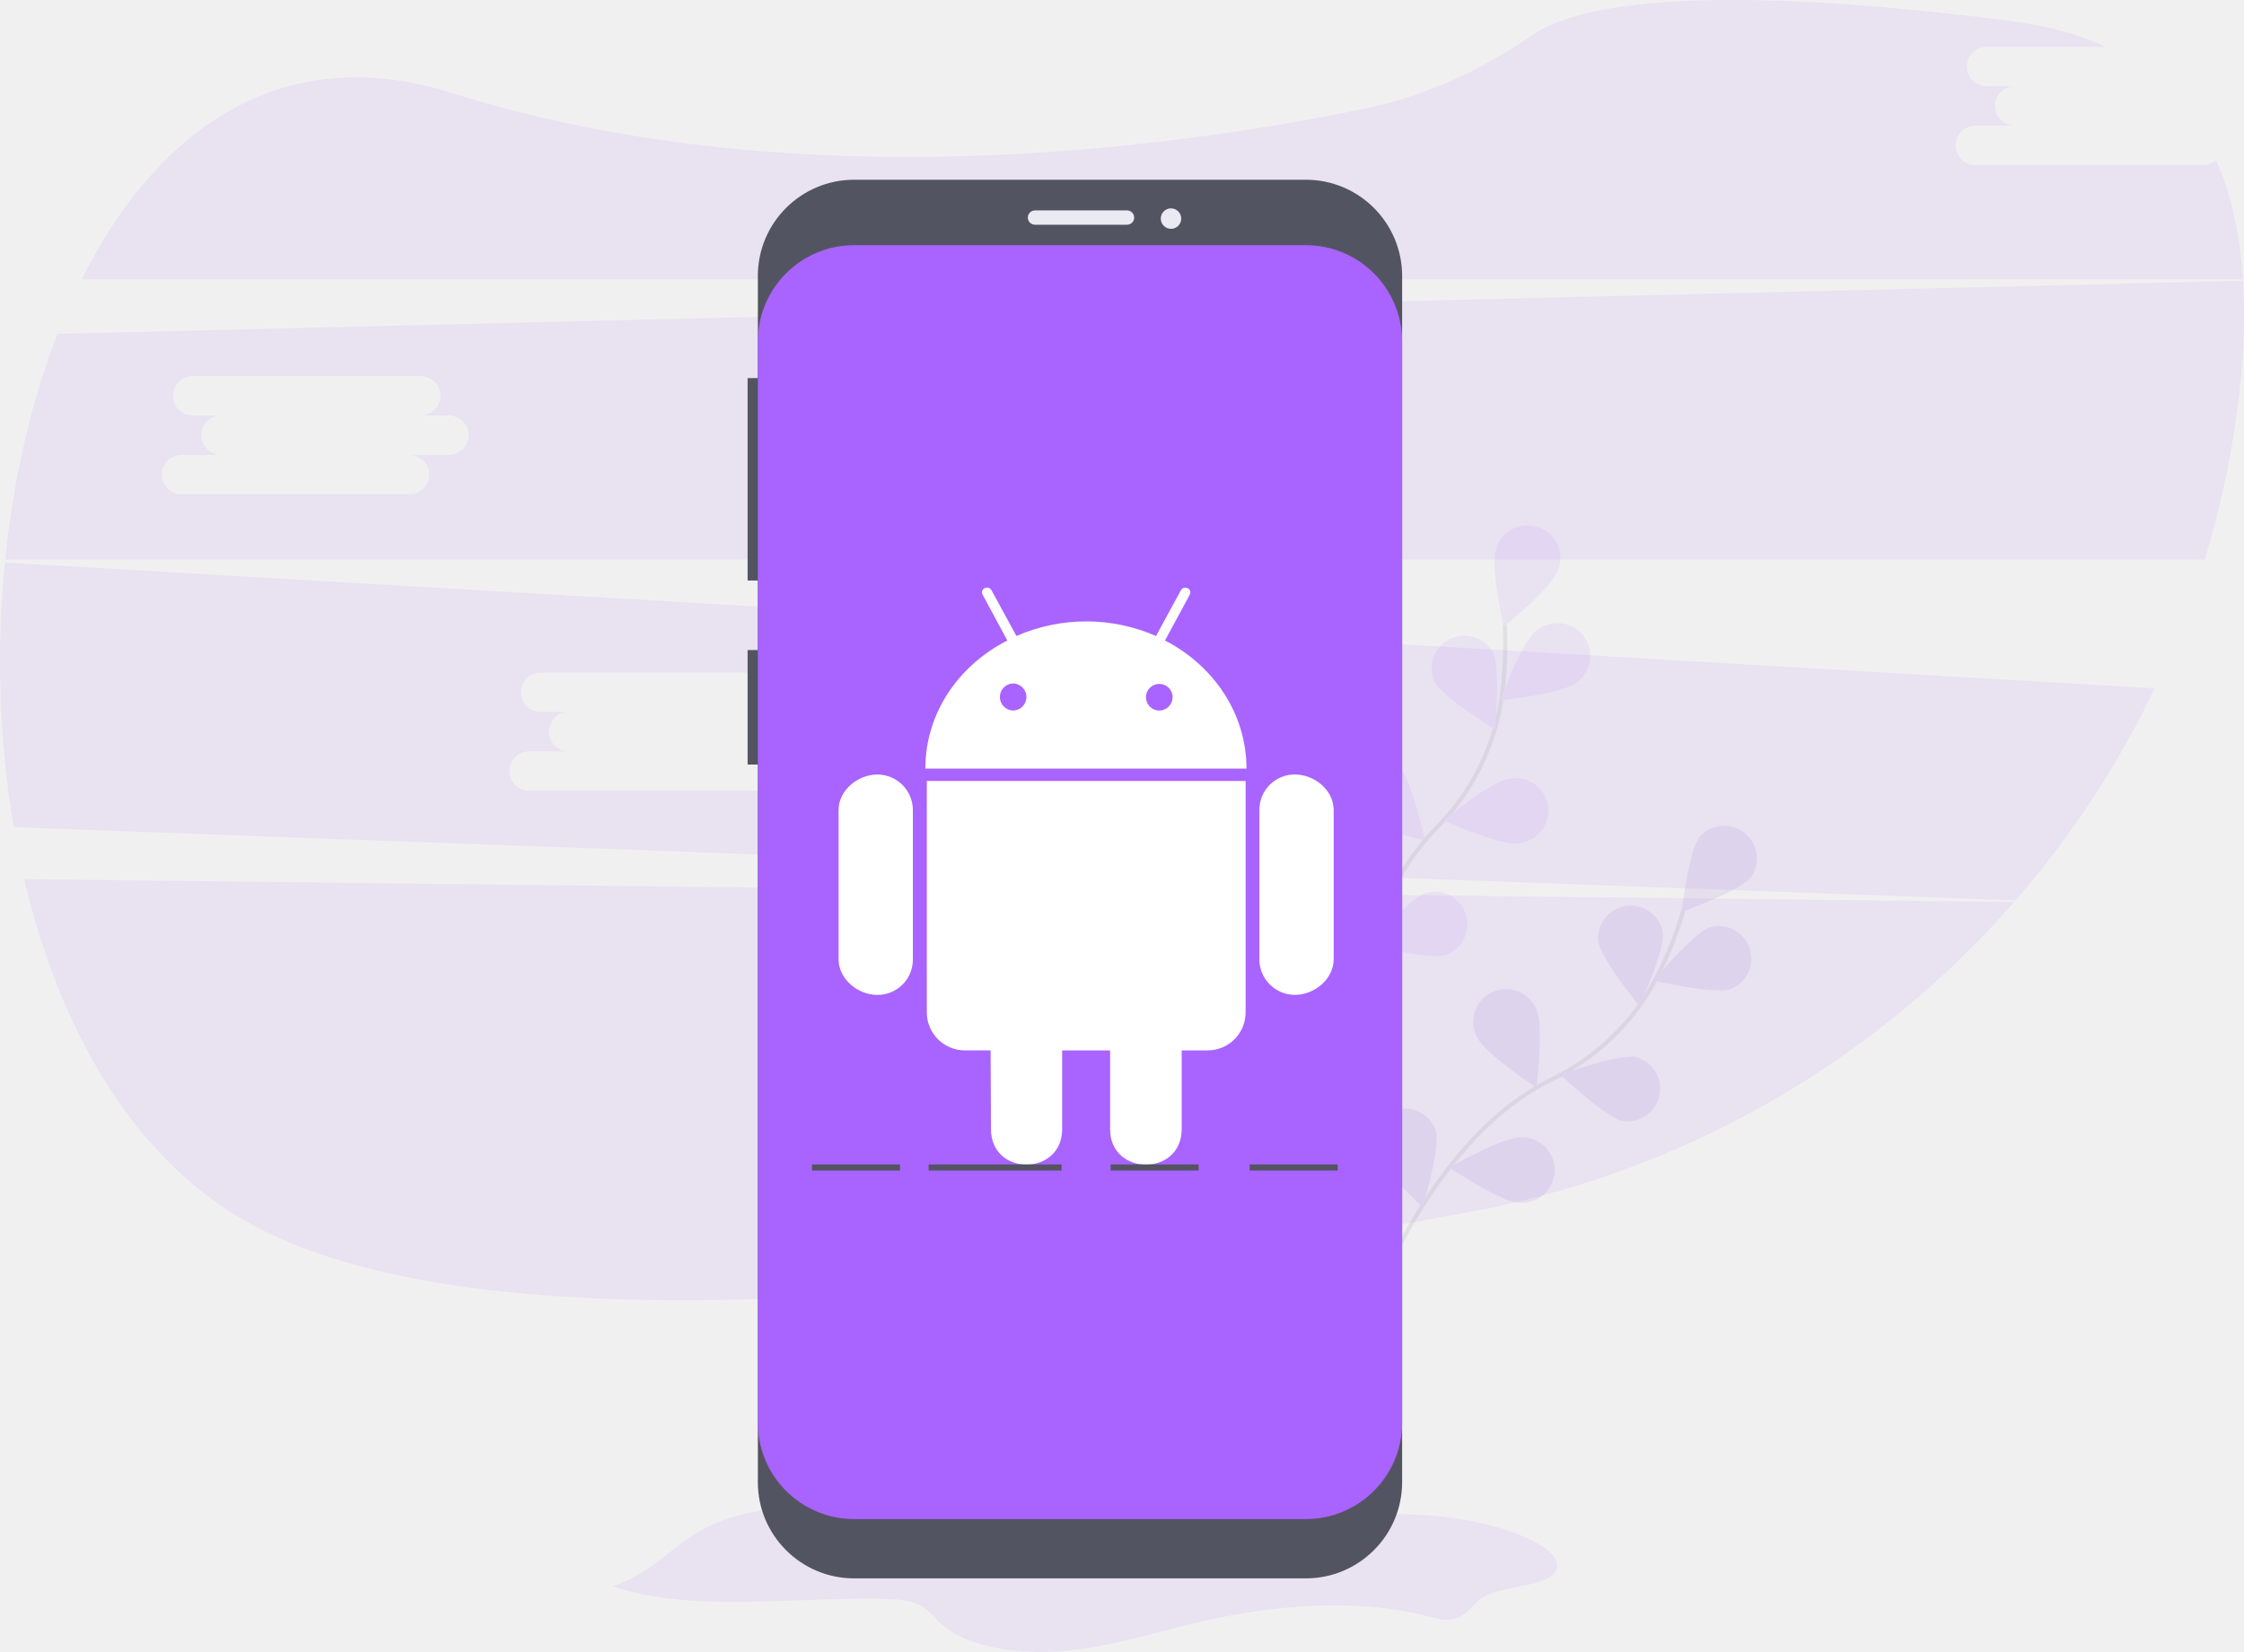
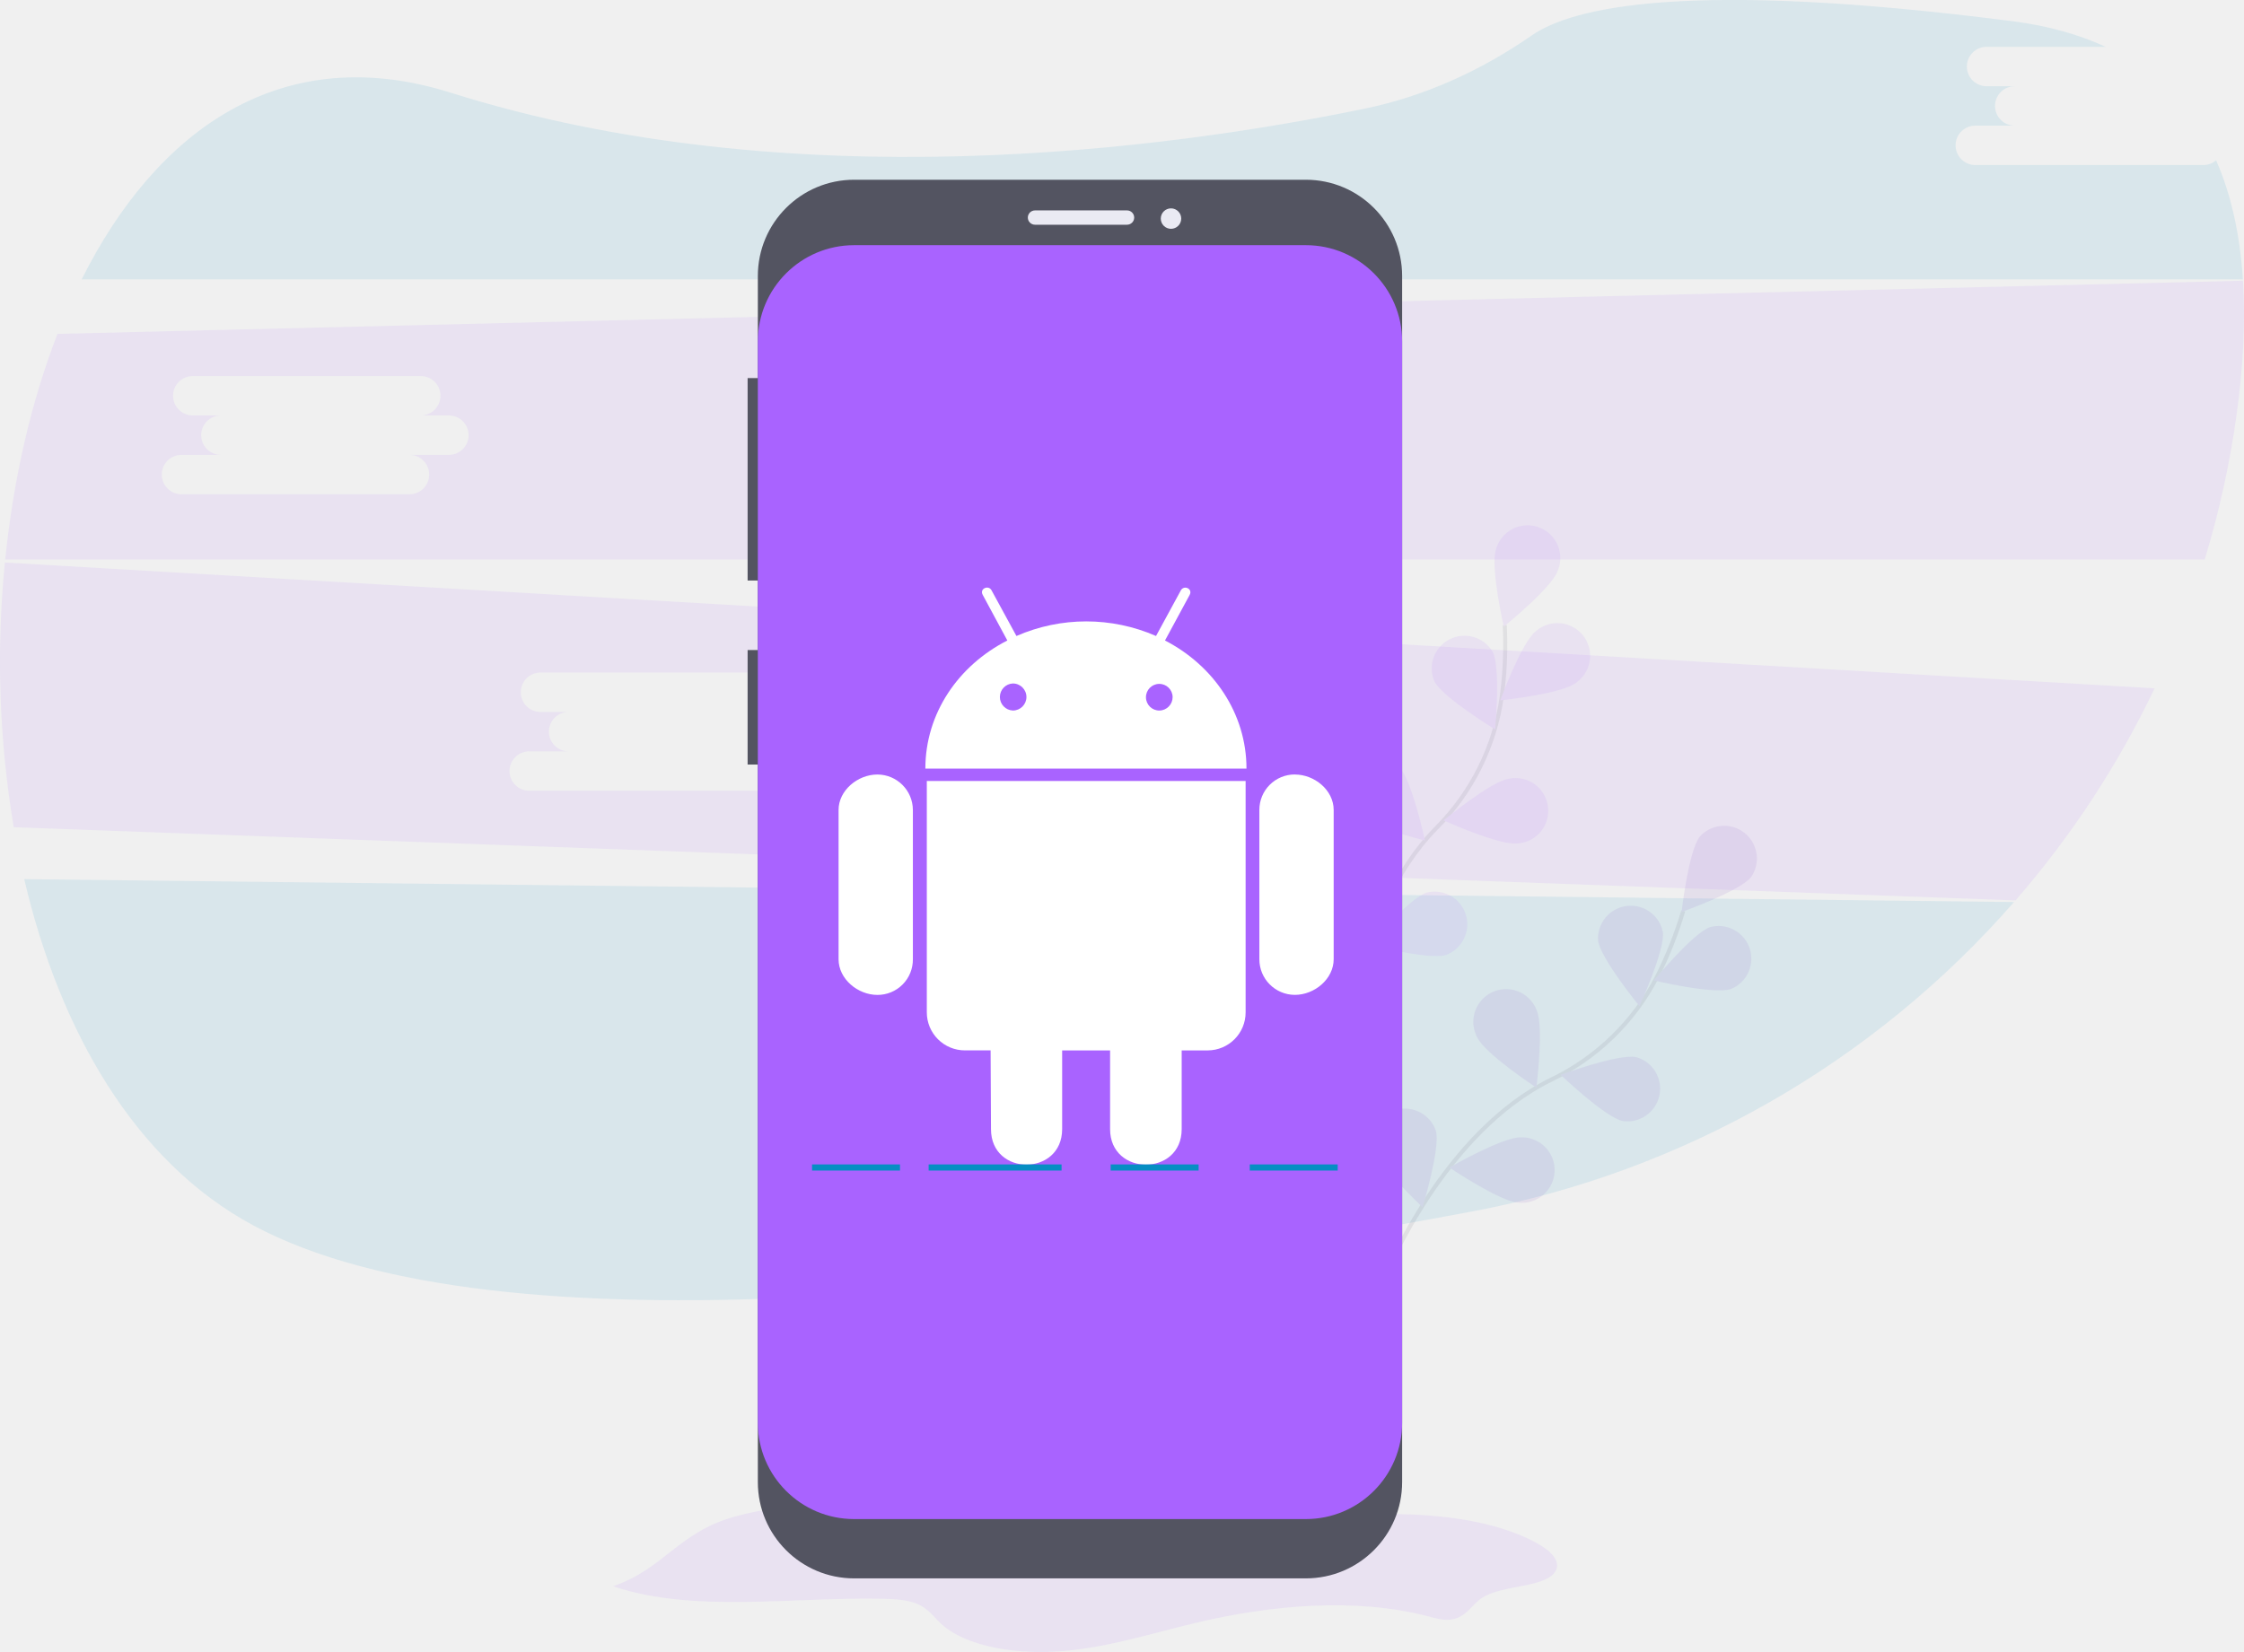
<svg xmlns="http://www.w3.org/2000/svg" data-name="Layer 1" width="1097.1" height="807.9" viewBox="0 0 1097.1 807.9">
-   <path d="M63.3,476c17.36,74.2,54.11,138.34,112.19,169.43,120.7,64.61,392.91,31.29,596.07-7a465.21,465.21,0,0,0,264.54-151.23Z" transform="translate(-51.45 -46.05)" fill="#a963ff" opacity="0.1" />
-   <path d="M1128.65,126.76H1017.18a9.63,9.63,0,1,1,0-19.27h19.27a9.63,9.63,0,0,1,0-19.27h-13.76a9.63,9.63,0,0,1,0-19.27h58.18c-12.91-6-28-10.27-45.38-12.51-158.64-20.38-215.28-6.9-235.26,7-24.65,17.1-52.15,29.68-81.54,35.74-97.88,20.19-280.93,44.49-446.84-7.78-82.46-26-143.75,17.92-180.48,91.28H1148c-1.38-21.32-5.51-41-13.09-58.24A9.58,9.58,0,0,1,1128.65,126.76Z" transform="translate(-51.45 -46.05)" fill="#a963ff" opacity="0.1" />
+   <path d="M63.3,476c17.36,74.2,54.11,138.34,112.19,169.43,120.7,64.61,392.91,31.29,596.07-7a465.21,465.21,0,0,0,264.54-151.23Z" transform="translate(-51.45 -46.05)" fill="#068ec3" opacity="0.1" />
+   <path d="M1128.65,126.76H1017.18a9.63,9.63,0,1,1,0-19.27h19.27a9.63,9.63,0,0,1,0-19.27h-13.76a9.63,9.63,0,0,1,0-19.27h58.18c-12.91-6-28-10.27-45.38-12.51-158.64-20.38-215.28-6.9-235.26,7-24.65,17.1-52.15,29.68-81.54,35.74-97.88,20.19-280.93,44.49-446.84-7.78-82.46-26-143.75,17.92-180.48,91.28H1148c-1.38-21.32-5.51-41-13.09-58.24A9.58,9.58,0,0,1,1128.65,126.76Z" transform="translate(-51.45 -46.05)" fill="#068ec3" opacity="0.1" />
  <path d="M53.84,321.15A491.06,491.06,0,0,0,58.16,450.6l978.68,35.79a460,460,0,0,0,68-103.7ZM440.92,413.5H421.65a9.63,9.63,0,1,1,0,19.27H310.18a9.63,9.63,0,1,1,0-19.27h19.27a9.63,9.63,0,0,1,0-19.27H315.69a9.63,9.63,0,0,1,0-19.27H427.16a9.63,9.63,0,1,1,0,19.27h13.76a9.63,9.63,0,0,1,0,19.27Z" transform="translate(-51.45 -46.05)" fill="#a963ff" opacity="0.1" />
  <path d="M1148.05,183.34l-1068.49,26C66.57,242.74,58,280.51,54,319.67H1129.33a456.46,456.46,0,0,0,15.53-70.33C1148.06,226.32,1149.34,204.07,1148.05,183.34ZM270.92,268.5H251.65a9.63,9.63,0,1,1,0,19.27H140.18a9.63,9.63,0,1,1,0-19.27h19.27a9.63,9.63,0,0,1,0-19.27H145.69a9.63,9.63,0,0,1,0-19.27H257.16a9.63,9.63,0,1,1,0,19.27h13.76a9.63,9.63,0,0,1,0,19.27Z" transform="translate(-51.45 -46.05)" fill="#a963ff" opacity="0.1" />
  <g opacity="0.1">
    <path d="M729,669.33s28.2-69.5,80.86-95.28A113.65,113.65,0,0,0,861.47,524,191.13,191.13,0,0,0,874.4,491.5" transform="translate(-51.45 -46.05)" fill="none" stroke="#535461" stroke-miterlimit="10" stroke-width="2" />
    <path d="M907.49,475.05c-5.49,6.9-33.9,17-33.9,17s3.42-30,8.91-36.85a16,16,0,0,1,25,19.88Z" transform="translate(-51.45 -46.05)" fill="#a963ff" />
    <path d="M897.74,529.71c-8.36,2.81-37.68-4.18-37.68-4.18s19.15-23.28,27.51-26.09a16,16,0,0,1,10.17,30.27Z" transform="translate(-51.45 -46.05)" fill="#a963ff" />
    <path d="M844.88,594.31c-8.63-1.79-30.42-22.63-30.42-22.63s28.28-10.43,36.92-8.64a16,16,0,0,1-6.5,31.26Z" transform="translate(-51.45 -46.05)" fill="#a963ff" />
    <path d="M793.88,634.19c-8.81-.31-33.81-17.16-33.81-17.16S786.19,602,795,602.28a16,16,0,1,1-1.12,31.91Z" transform="translate(-51.45 -46.05)" fill="#a963ff" />
    <path d="M832.76,506c1.13,8.75,20.22,32.07,20.22,32.07s12.57-27.4,11.45-36.15A16,16,0,0,0,832.76,506Z" transform="translate(-51.45 -46.05)" fill="#a963ff" />
    <path d="M773.7,553.39c3.69,8,28.89,24.55,28.89,24.55s3.8-29.91.11-37.91a16,16,0,1,0-29,13.37Z" transform="translate(-51.45 -46.05)" fill="#a963ff" />
    <path d="M722.62,607.33c2.28,8.52,24.33,29.08,24.33,29.08s8.8-28.83,6.51-37.35a16,16,0,0,0-30.84,8.27Z" transform="translate(-51.45 -46.05)" fill="#a963ff" />
    <path d="M907.49,475.05c-5.49,6.9-33.9,17-33.9,17s3.42-30,8.91-36.85a16,16,0,0,1,25,19.88Z" transform="translate(-51.45 -46.05)" opacity="0.25" />
    <path d="M897.74,529.71c-8.36,2.81-37.68-4.18-37.68-4.18s19.15-23.28,27.51-26.09a16,16,0,0,1,10.17,30.27Z" transform="translate(-51.45 -46.05)" opacity="0.25" />
    <path d="M844.88,594.31c-8.63-1.79-30.42-22.63-30.42-22.63s28.28-10.43,36.92-8.64a16,16,0,0,1-6.5,31.26Z" transform="translate(-51.45 -46.05)" opacity="0.25" />
    <path d="M793.88,634.19c-8.81-.31-33.81-17.16-33.81-17.16S786.19,602,795,602.28a16,16,0,1,1-1.12,31.91Z" transform="translate(-51.45 -46.05)" opacity="0.25" />
    <path d="M832.76,506c1.13,8.75,20.22,32.07,20.22,32.07s12.57-27.4,11.45-36.15A16,16,0,0,0,832.76,506Z" transform="translate(-51.45 -46.05)" opacity="0.25" />
    <path d="M773.7,553.39c3.69,8,28.89,24.55,28.89,24.55s3.8-29.91.11-37.91a16,16,0,1,0-29,13.37Z" transform="translate(-51.45 -46.05)" opacity="0.25" />
    <path d="M722.62,607.33c2.28,8.52,24.33,29.08,24.33,29.08s8.8-28.83,6.51-37.35a16,16,0,0,0-30.84,8.27Z" transform="translate(-51.45 -46.05)" opacity="0.25" />
  </g>
  <g opacity="0.1">
    <path d="M709,567.71s3.56-74.92,44.69-116.71a113.65,113.65,0,0,0,32-64.35,191.13,191.13,0,0,0,1.43-34.92" transform="translate(-51.45 -46.05)" fill="none" stroke="#535461" stroke-miterlimit="10" stroke-width="2" />
    <path d="M813,325.24c-2.89,8.33-26.35,27.26-26.35,27.26s-6.7-29.39-3.81-37.72A16,16,0,1,1,813,325.24Z" transform="translate(-51.45 -46.05)" fill="#a963ff" />
    <path d="M821.88,380c-7,5.42-36.94,8.56-36.94,8.56s10.35-28.32,17.3-33.74A16,16,0,1,1,821.88,380Z" transform="translate(-51.45 -46.05)" fill="#a963ff" />
    <path d="M793.43,458.52c-8.74,1.17-36.2-11.26-36.2-11.26s23.23-19.22,32-20.39a16,16,0,1,1,4.24,31.65Z" transform="translate(-51.45 -46.05)" fill="#a963ff" />
    <path d="M758.54,513.05c-8.42,2.63-37.59-5-37.59-5s19.64-22.87,28.06-25.5a16,16,0,0,1,9.53,30.48Z" transform="translate(-51.45 -46.05)" fill="#a963ff" />
    <path d="M752.71,379.22c4,7.88,29.72,23.55,29.72,23.55s2.77-30-1.19-37.9a16,16,0,0,0-28.53,14.35Z" transform="translate(-51.45 -46.05)" fill="#a963ff" />
    <path d="M712.71,443.52c6.14,6.33,35.4,13.58,35.4,13.58s-6.33-29.47-12.47-35.8a16,16,0,0,0-22.93,22.23Z" transform="translate(-51.45 -46.05)" fill="#a963ff" />
    <path d="M682.41,511.34c5,7.28,32.6,19.37,32.6,19.37s-1.26-30.12-6.24-37.4a16,16,0,0,0-26.35,18Z" transform="translate(-51.45 -46.05)" fill="#a963ff" />
  </g>
  <path d="M351.19,821.81c39.32,13.22,87.29,5.18,131.9,6.11,6.11.13,12.57.51,17.47,2.79s7.31,6,10.67,9.15c12.5,11.79,38.11,15.58,60.5,13.58s42.92-8.62,64-13.66c36.52-8.72,78.27-12.68,114.29-3.18,3.31.87,6.79,1.87,10.33,1.53,7.9-.78,10.25-7.1,15.77-10.71,10-6.52,31.63-4.75,36-13.34,2.57-5-3.34-10.2-9.77-13.64-24.62-13.16-59.84-15.33-92.06-13.3s-63.9,7.63-96.29,7.65c-40.35,0-79.34-8.59-119.3-12.11-27.68-2.44-57.89-2.14-83.84,5C382.81,795.5,376.61,812.94,351.19,821.81Z" transform="translate(-51.45 -46.05)" fill="#a963ff" opacity="0.1" />
  <rect x="365.51" y="184.9" width="7" height="99" fill="#535461" />
  <rect x="365.51" y="317.9" width="7" height="56" fill="#535461" />
  <rect x="370.51" y="87.9" width="315" height="684" rx="47.1" ry="47.1" fill="#535461" />
  <rect x="370.51" y="119.9" width="315" height="623" rx="47.1" ry="47.1" fill="#a963ff" />
  <rect x="502.51" y="102.9" width="52" height="7" rx="3.5" ry="3.5" fill="#eaeaf3" />
  <circle cx="572.51" cy="106.9" r="5" fill="#eaeaf3" />
  <path d="M497.76,442.15v73a17.27,17.27,0,0,1-17.33,17.46c-9.64,0-19-7.81-19-17.46v-73c0-9.52,9.33-17.33,19-17.33A17.4,17.4,0,0,1,497.76,442.15Zm6.81,98.94a18.61,18.61,0,0,0,18.65,18.65h12.54l.19,38.51c0,23.25,34.79,23.07,34.79,0V559.75h23.44v38.51c0,23.13,35,23.19,35,0V559.75h12.73a18.59,18.59,0,0,0,18.53-18.65V428H504.57ZM660.86,421.92h-157c0-27,16.13-50.42,40.08-62.64l-12-22.25c-1.76-3.09,2.71-5,4.22-2.39l12.23,22.44a85.14,85.14,0,0,1,68.25,0l12.16-22.37c1.58-2.71,6-.69,4.22,2.39l-12,22.18C644.73,371.5,660.86,394.95,660.86,421.92Zm-107.58-35a6.62,6.62,0,0,0-6.62-6.62,6.62,6.62,0,0,0,0,13.23A6.62,6.62,0,0,0,553.28,386.94Zm71.47,0a6.52,6.52,0,1,0-6.43,6.62A6.58,6.58,0,0,0,624.75,386.94Zm59.74,37.88a17.28,17.28,0,0,0-17.33,17.33v73a17.39,17.39,0,0,0,17.33,17.46c9.71,0,19-7.81,19-17.46v-73C703.46,432.45,694.13,424.82,684.49,424.82Z" transform="translate(-51.45 -46.05)" fill="#fff" />
-   <rect x="454.01" y="569.46" width="65" height="3" fill="#535461" />
-   <rect x="543.01" y="569.46" width="43" height="3" fill="#535461" />
-   <rect x="397.01" y="569.46" width="43" height="3" fill="#535461" />
-   <rect x="611.01" y="569.46" width="43" height="3" fill="#535461" />
+   <rect x="454.01" y="569.46" width="65" height="3" fill="#068ec3" />
+   <rect x="543.01" y="569.46" width="43" height="3" fill="#068ec3" />
+   <rect x="397.01" y="569.46" width="43" height="3" fill="#068ec3" />
+   <rect x="611.01" y="569.46" width="43" height="3" fill="#068ec3" />
</svg>
